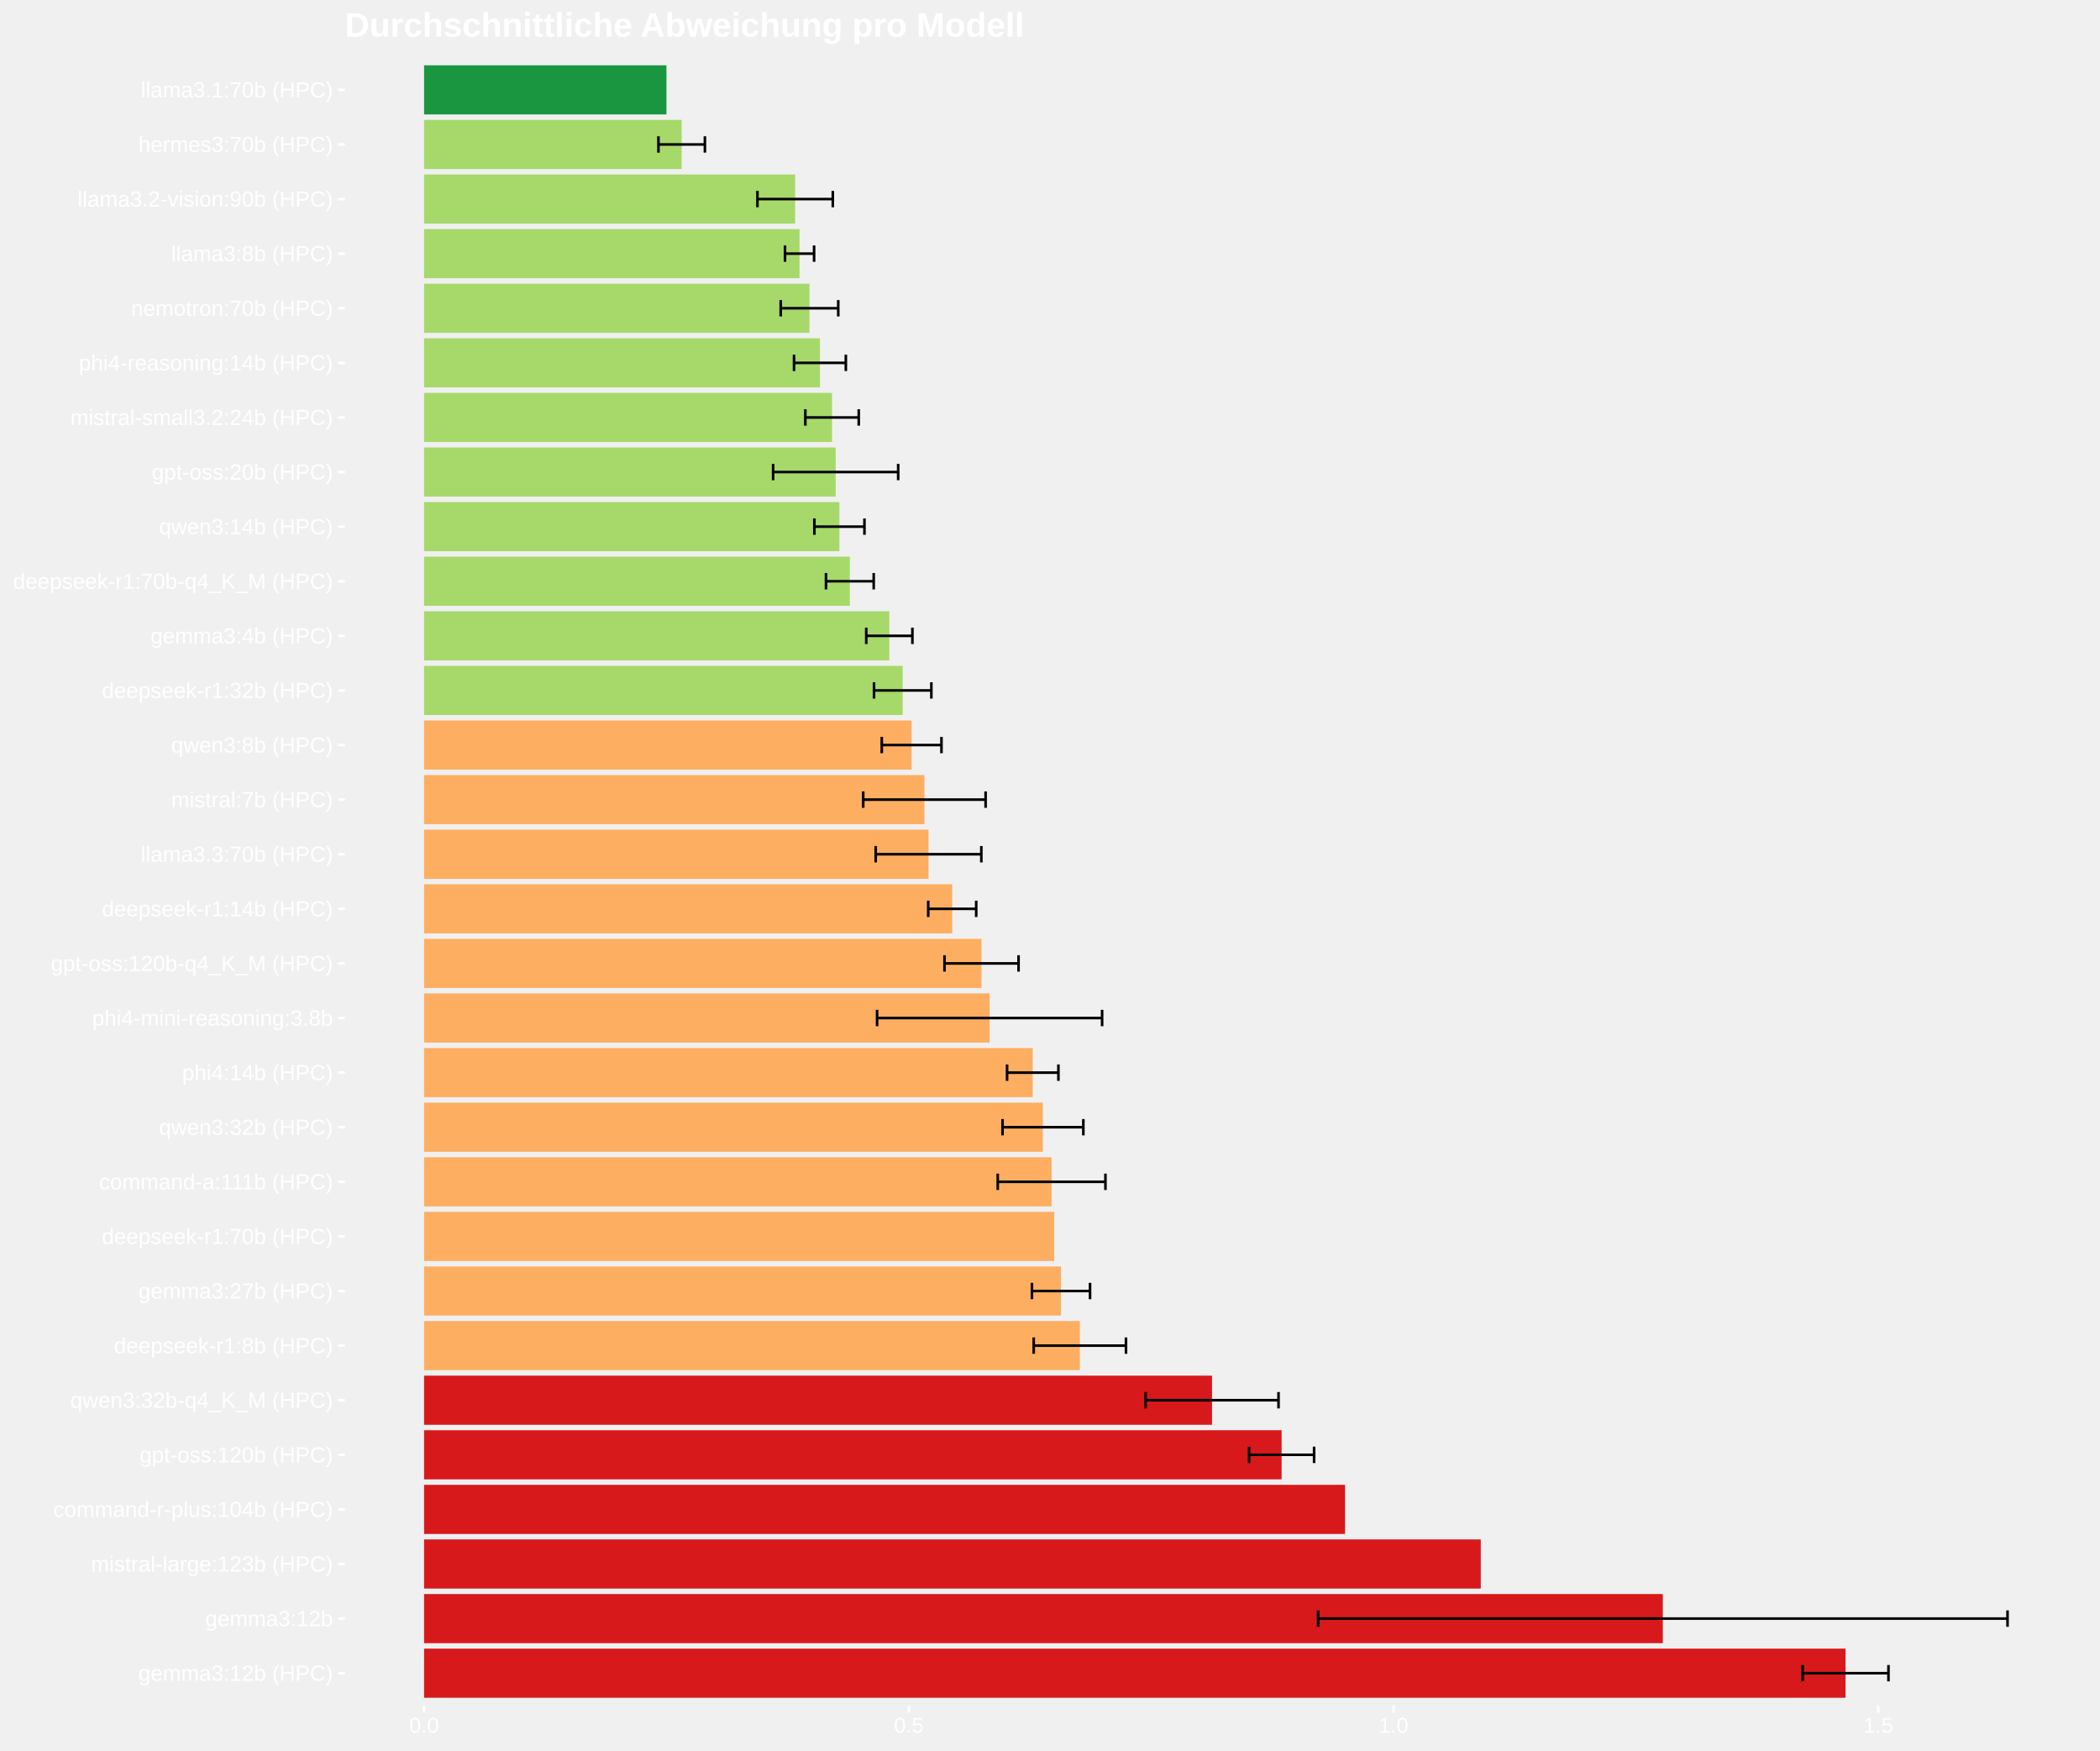
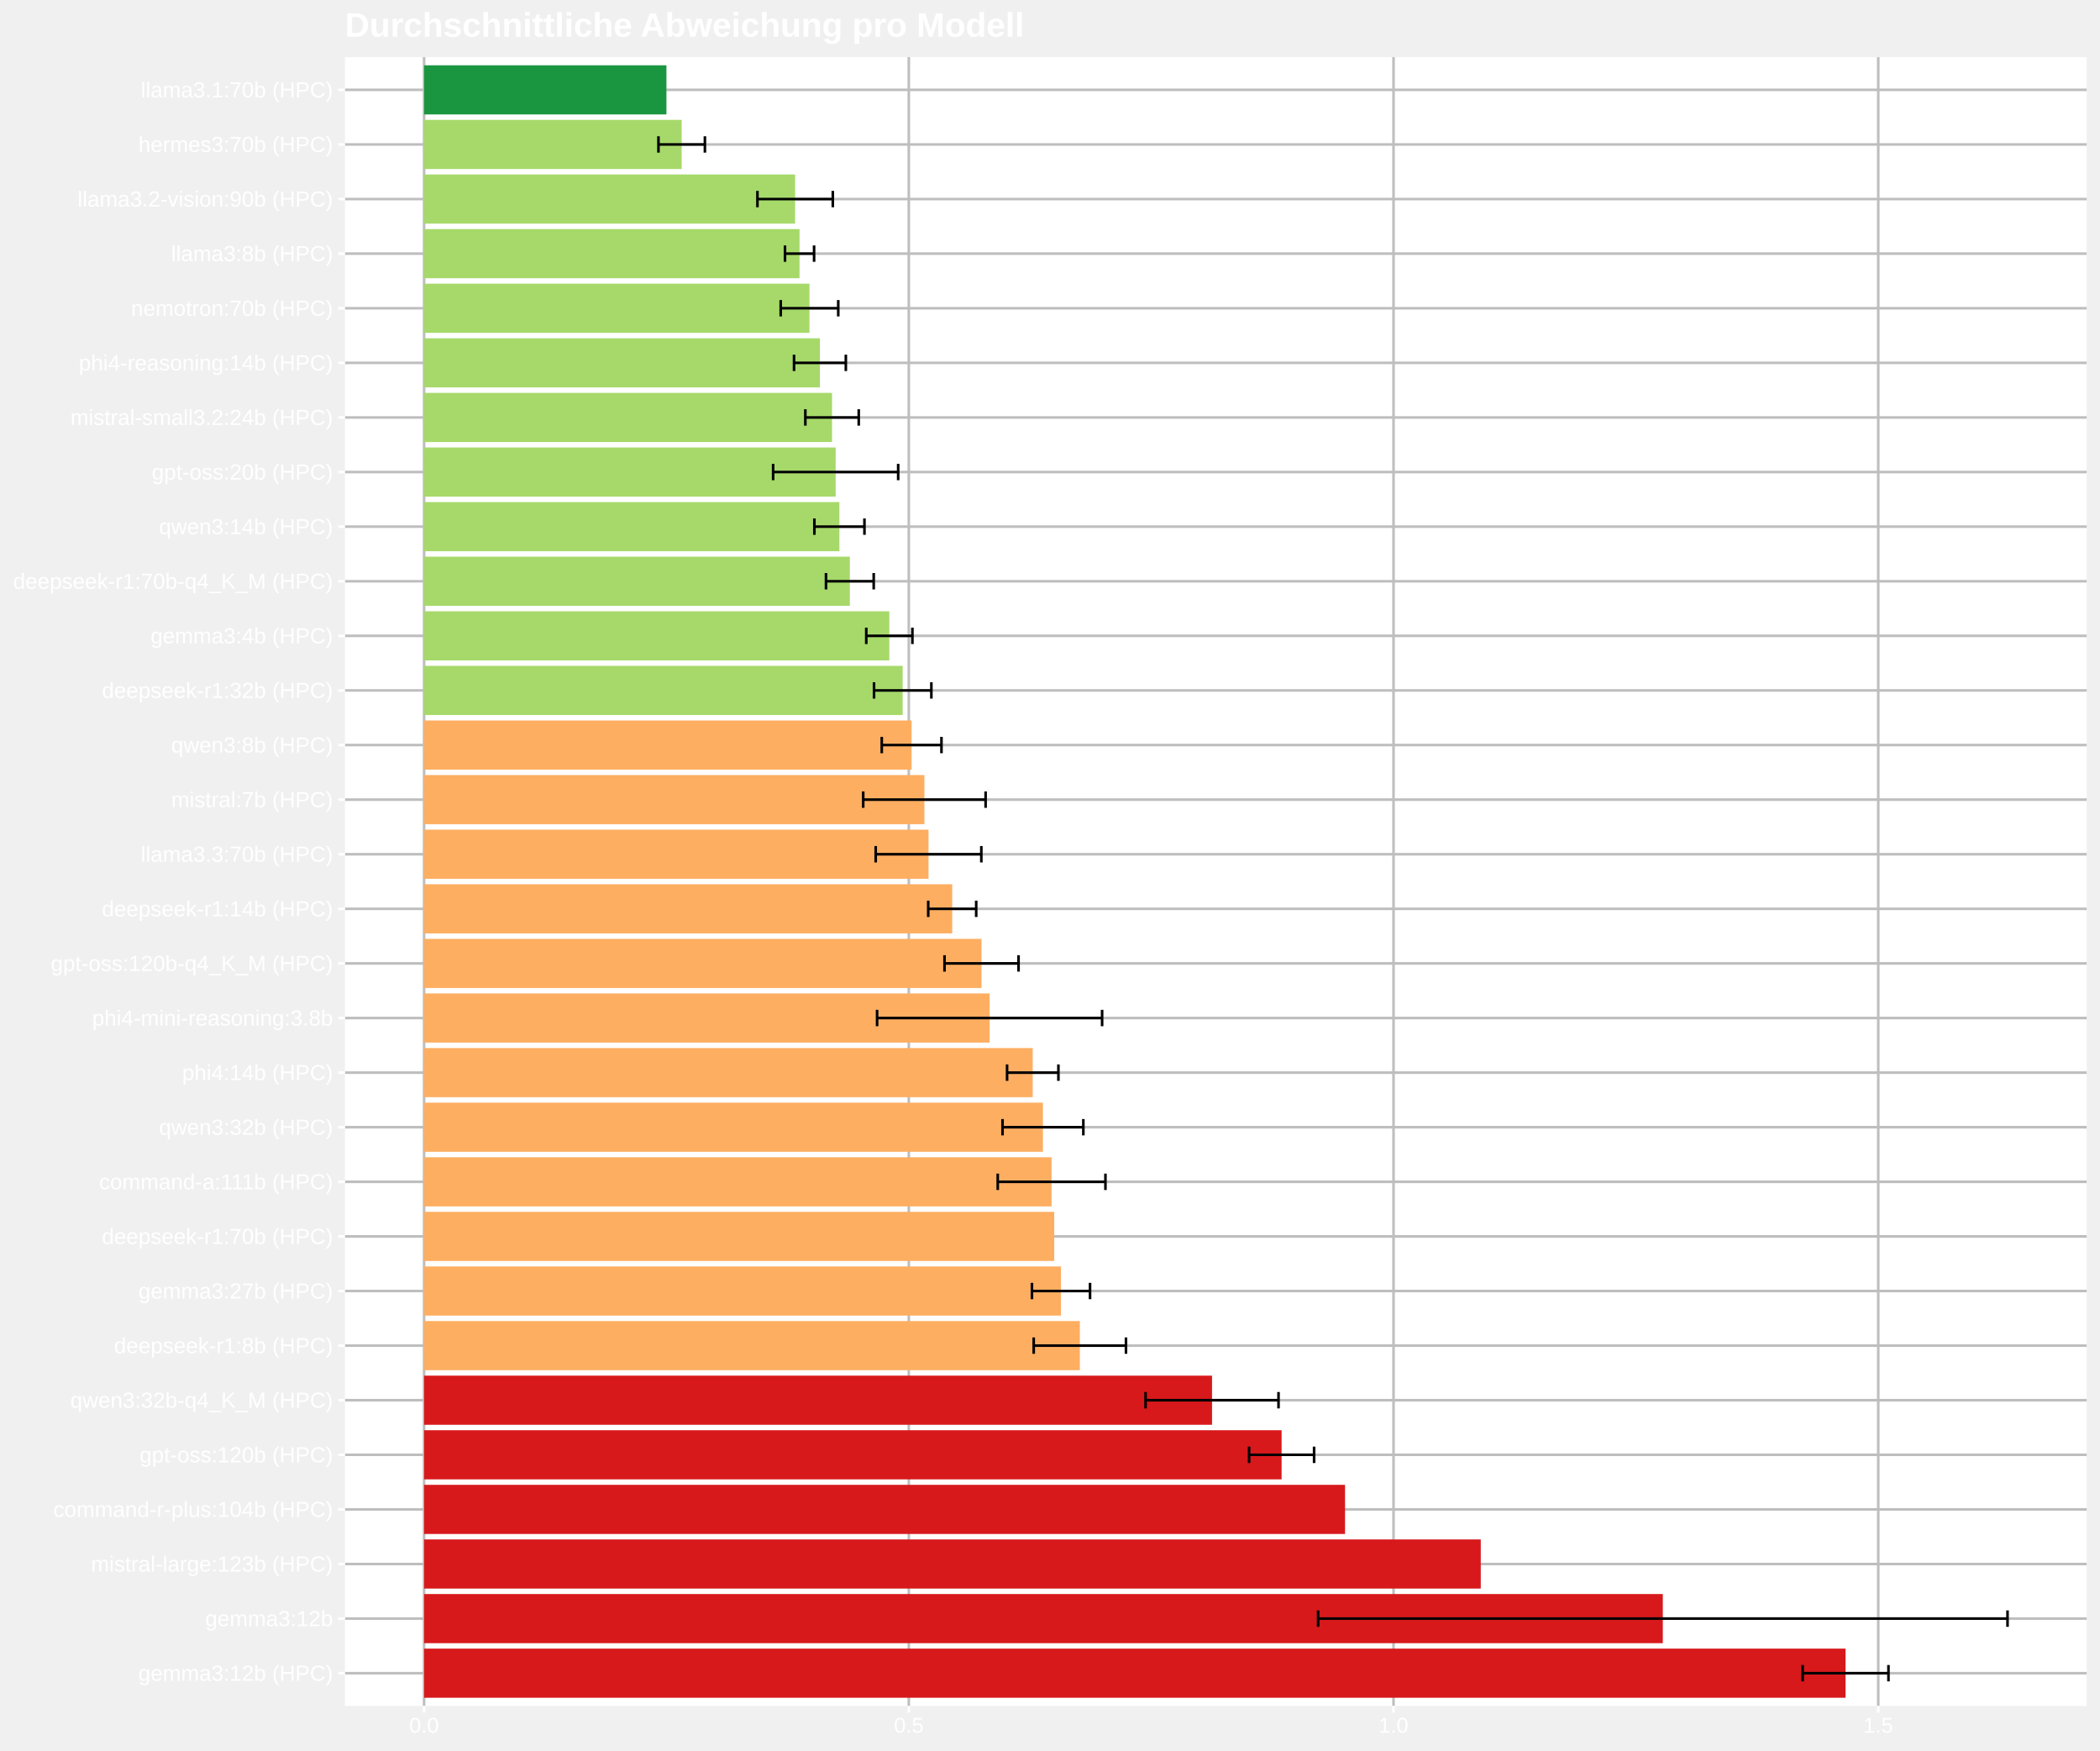
<svg xmlns="http://www.w3.org/2000/svg" width="864.00pt" height="720.00pt" viewBox="0 0 864.00 720.00">
  <g class="svglite">
    <defs>
      <style type="text/css">
    .svglite line, .svglite polyline, .svglite polygon, .svglite path, .svglite rect, .svglite circle {
      fill: none;
      stroke: #000000;
      stroke-linecap: round;
      stroke-linejoin: round;
      stroke-miterlimit: 10.00;
    }
    .svglite text {
      white-space: pre;
    }
    .svglite g.glyphgroup path {
      fill: inherit;
      stroke: none;
    }
  </style>
    </defs>
    <rect width="100%" height="100%" style="stroke: none; fill: none;" />
    <defs>
      <clipPath id="cpMC4wMHw4NjQuMDB8MC4wMHw3MjAuMDA=">
        <rect x="0.00" y="0.00" width="864.00" height="720.00" />
      </clipPath>
    </defs>
    <g clip-path="url(#cpMC4wMHw4NjQuMDB8MC4wMHw3MjAuMDA=)">
</g>
    <defs>
      <clipPath id="cpMTQxLjkxfDg1OC41MnwyMy40OXw3MDEuNzE=">
        <rect x="141.91" y="23.49" width="716.61" height="678.22" />
      </clipPath>
    </defs>
    <g clip-path="url(#cpMTQxLjkxfDg1OC41MnwyMy40OXw3MDEuNzE=)">
+       <rect x="141.91" y="23.49" width="716.61" height="678.22" style="stroke-width: 1.07; stroke: none; fill: #FFFFFF;" />
+       <polyline points="141.91,688.23 858.52,688.23 " style="stroke-width: 1.07; stroke: #BEBEBE; stroke-linecap: butt;" />
+       <polyline points="141.91,665.77 858.52,665.77 " style="stroke-width: 1.07; stroke: #BEBEBE; stroke-linecap: butt;" />
+       <polyline points="141.91,643.32 858.52,643.32 " style="stroke-width: 1.07; stroke: #BEBEBE; stroke-linecap: butt;" />
+       <polyline points="141.91,620.86 858.52,620.86 " style="stroke-width: 1.07; stroke: #BEBEBE; stroke-linecap: butt;" />
+       <polyline points="141.91,598.40 858.52,598.40 " style="stroke-width: 1.07; stroke: #BEBEBE; stroke-linecap: butt;" />
+       <polyline points="141.91,575.94 858.52,575.94 " style="stroke-width: 1.07; stroke: #BEBEBE; stroke-linecap: butt;" />
+       <polyline points="141.91,553.49 858.52,553.49 " style="stroke-width: 1.07; stroke: #BEBEBE; stroke-linecap: butt;" />
+       <polyline points="141.91,531.03 858.52,531.03 " style="stroke-width: 1.07; stroke: #BEBEBE; stroke-linecap: butt;" />
+       <polyline points="141.91,508.57 858.52,508.57 " style="stroke-width: 1.07; stroke: #BEBEBE; stroke-linecap: butt;" />
+       <polyline points="141.91,486.11 858.52,486.11 " style="stroke-width: 1.07; stroke: #BEBEBE; stroke-linecap: butt;" />
+       <polyline points="141.91,463.65 858.52,463.65 " style="stroke-width: 1.07; stroke: #BEBEBE; stroke-linecap: butt;" />
+       <polyline points="141.91,441.20 858.52,441.20 " style="stroke-width: 1.07; stroke: #BEBEBE; stroke-linecap: butt;" />
+       <polyline points="141.91,418.74 858.52,418.74 " style="stroke-width: 1.07; stroke: #BEBEBE; stroke-linecap: butt;" />
+       <polyline points="141.91,396.28 858.52,396.28 " style="stroke-width: 1.07; stroke: #BEBEBE; stroke-linecap: butt;" />
+       <polyline points="141.91,373.82 858.52,373.82 " style="stroke-width: 1.07; stroke: #BEBEBE; stroke-linecap: butt;" />
+       <polyline points="141.91,351.37 858.52,351.37 " style="stroke-width: 1.07; stroke: #BEBEBE; stroke-linecap: butt;" />
+       <polyline points="141.91,328.91 858.52,328.91 " style="stroke-width: 1.07; stroke: #BEBEBE; stroke-linecap: butt;" />
+       <polyline points="141.91,306.45 858.52,306.45 " style="stroke-width: 1.07; stroke: #BEBEBE; stroke-linecap: butt;" />
+       <polyline points="141.91,283.99 858.52,283.99 " style="stroke-width: 1.07; stroke: #BEBEBE; stroke-linecap: butt;" />
+       <polyline points="141.91,261.54 858.52,261.54 " style="stroke-width: 1.07; stroke: #BEBEBE; stroke-linecap: butt;" />
+       <polyline points="141.91,239.08 858.52,239.08 " style="stroke-width: 1.07; stroke: #BEBEBE; stroke-linecap: butt;" />
+       <polyline points="141.91,216.62 858.52,216.62 " style="stroke-width: 1.07; stroke: #BEBEBE; stroke-linecap: butt;" />
+       <polyline points="141.91,194.16 858.52,194.16 " style="stroke-width: 1.07; stroke: #BEBEBE; stroke-linecap: butt;" />
+       <polyline points="141.91,171.71 858.52,171.71 " style="stroke-width: 1.07; stroke: #BEBEBE; stroke-linecap: butt;" />
+       <polyline points="141.91,149.25 858.52,149.25 " style="stroke-width: 1.07; stroke: #BEBEBE; stroke-linecap: butt;" />
+       <polyline points="141.91,126.79 858.52,126.79 " style="stroke-width: 1.07; stroke: #BEBEBE; stroke-linecap: butt;" />
+       <polyline points="141.91,104.33 858.52,104.33 " style="stroke-width: 1.07; stroke: #BEBEBE; stroke-linecap: butt;" />
+       <polyline points="141.91,81.88 858.52,81.88 " style="stroke-width: 1.07; stroke: #BEBEBE; stroke-linecap: butt;" />
+       <polyline points="141.91,59.42 858.52,59.42 " style="stroke-width: 1.07; stroke: #BEBEBE; stroke-linecap: butt;" />
+       <polyline points="141.91,36.96 858.52,36.96 " style="stroke-width: 1.07; stroke: #BEBEBE; stroke-linecap: butt;" />
+       <polyline points="174.48,701.71 174.48,23.49 " style="stroke-width: 1.07; stroke: #BEBEBE; stroke-linecap: butt;" />
+       <polyline points="373.91,701.71 373.91,23.49 " style="stroke-width: 1.07; stroke: #BEBEBE; stroke-linecap: butt;" />
+       <polyline points="573.34,701.71 573.34,23.49 " style="stroke-width: 1.07; stroke: #BEBEBE; stroke-linecap: butt;" />
+       <polyline points="772.77,701.71 772.77,23.49 " style="stroke-width: 1.07; stroke: #BEBEBE; stroke-linecap: butt;" />
      <rect x="174.48" y="678.12" width="584.83" height="20.21" style="stroke-width: 1.07; stroke: none; stroke-linecap: butt; stroke-linejoin: miter; fill: #D7191C;" />
      <rect x="174.48" y="655.67" width="509.65" height="20.21" style="stroke-width: 1.07; stroke: none; stroke-linecap: butt; stroke-linejoin: miter; fill: #D7191C;" />
      <rect x="174.48" y="633.21" width="434.75" height="20.21" style="stroke-width: 1.07; stroke: none; stroke-linecap: butt; stroke-linejoin: miter; fill: #D7191C;" />
      <rect x="174.48" y="610.75" width="378.91" height="20.21" style="stroke-width: 1.07; stroke: none; stroke-linecap: butt; stroke-linejoin: miter; fill: #D7191C;" />
      <rect x="174.48" y="588.29" width="352.81" height="20.21" style="stroke-width: 1.07; stroke: none; stroke-linecap: butt; stroke-linejoin: miter; fill: #D7191C;" />
      <rect x="174.48" y="565.84" width="324.19" height="20.21" style="stroke-width: 1.07; stroke: none; stroke-linecap: butt; stroke-linejoin: miter; fill: #D7191C;" />
      <rect x="174.48" y="543.38" width="269.80" height="20.21" style="stroke-width: 1.07; stroke: none; stroke-linecap: butt; stroke-linejoin: miter; fill: #FDAE61;" />
      <rect x="174.48" y="520.92" width="262.04" height="20.21" style="stroke-width: 1.07; stroke: none; stroke-linecap: butt; stroke-linejoin: miter; fill: #FDAE61;" />
      <rect x="174.48" y="498.46" width="259.26" height="20.21" style="stroke-width: 1.07; stroke: none; stroke-linecap: butt; stroke-linejoin: miter; fill: #FDAE61;" />
      <rect x="174.48" y="476.01" width="258.17" height="20.21" style="stroke-width: 1.07; stroke: none; stroke-linecap: butt; stroke-linejoin: miter; fill: #FDAE61;" />
      <rect x="174.48" y="453.55" width="254.61" height="20.21" style="stroke-width: 1.07; stroke: none; stroke-linecap: butt; stroke-linejoin: miter; fill: #FDAE61;" />
      <rect x="174.48" y="431.09" width="250.42" height="20.21" style="stroke-width: 1.07; stroke: none; stroke-linecap: butt; stroke-linejoin: miter; fill: #FDAE61;" />
      <rect x="174.48" y="408.63" width="232.67" height="20.21" style="stroke-width: 1.07; stroke: none; stroke-linecap: butt; stroke-linejoin: miter; fill: #FDAE61;" />
      <rect x="174.48" y="386.18" width="229.34" height="20.21" style="stroke-width: 1.07; stroke: none; stroke-linecap: butt; stroke-linejoin: miter; fill: #FDAE61;" />
      <rect x="174.48" y="363.72" width="217.29" height="20.21" style="stroke-width: 1.07; stroke: none; stroke-linecap: butt; stroke-linejoin: miter; fill: #FDAE61;" />
      <rect x="174.48" y="341.26" width="207.54" height="20.21" style="stroke-width: 1.07; stroke: none; stroke-linecap: butt; stroke-linejoin: miter; fill: #FDAE61;" />
      <rect x="174.48" y="318.80" width="205.84" height="20.21" style="stroke-width: 1.07; stroke: none; stroke-linecap: butt; stroke-linejoin: miter; fill: #FDAE61;" />
      <rect x="174.48" y="296.35" width="200.58" height="20.21" style="stroke-width: 1.07; stroke: none; stroke-linecap: butt; stroke-linejoin: miter; fill: #FDAE61;" />
      <rect x="174.48" y="273.89" width="196.91" height="20.21" style="stroke-width: 1.07; stroke: none; stroke-linecap: butt; stroke-linejoin: miter; fill: #A6D96A;" />
      <rect x="174.48" y="251.43" width="191.41" height="20.21" style="stroke-width: 1.07; stroke: none; stroke-linecap: butt; stroke-linejoin: miter; fill: #A6D96A;" />
      <rect x="174.48" y="228.97" width="175.17" height="20.21" style="stroke-width: 1.07; stroke: none; stroke-linecap: butt; stroke-linejoin: miter; fill: #A6D96A;" />
      <rect x="174.48" y="206.52" width="170.87" height="20.21" style="stroke-width: 1.07; stroke: none; stroke-linecap: butt; stroke-linejoin: miter; fill: #A6D96A;" />
      <rect x="174.48" y="184.06" width="169.33" height="20.21" style="stroke-width: 1.07; stroke: none; stroke-linecap: butt; stroke-linejoin: miter; fill: #A6D96A;" />
      <rect x="174.48" y="161.60" width="167.84" height="20.21" style="stroke-width: 1.07; stroke: none; stroke-linecap: butt; stroke-linejoin: miter; fill: #A6D96A;" />
      <rect x="174.48" y="139.14" width="162.86" height="20.21" style="stroke-width: 1.07; stroke: none; stroke-linecap: butt; stroke-linejoin: miter; fill: #A6D96A;" />
      <rect x="174.48" y="116.69" width="158.56" height="20.21" style="stroke-width: 1.07; stroke: none; stroke-linecap: butt; stroke-linejoin: miter; fill: #A6D96A;" />
      <rect x="174.48" y="94.23" width="154.47" height="20.21" style="stroke-width: 1.07; stroke: none; stroke-linecap: butt; stroke-linejoin: miter; fill: #A6D96A;" />
      <rect x="174.48" y="71.77" width="152.65" height="20.21" style="stroke-width: 1.07; stroke: none; stroke-linecap: butt; stroke-linejoin: miter; fill: #A6D96A;" />
      <rect x="174.48" y="49.31" width="105.98" height="20.21" style="stroke-width: 1.07; stroke: none; stroke-linecap: butt; stroke-linejoin: miter; fill: #A6D96A;" />
      <rect x="174.48" y="26.86" width="99.71" height="20.21" style="stroke-width: 1.07; stroke: none; stroke-linecap: butt; stroke-linejoin: miter; fill: #1A9641;" />
      <polyline points="776.97,691.60 776.97,684.86 " style="stroke-width: 1.07; stroke-linecap: butt;" />
      <polyline points="776.97,688.23 741.66,688.23 " style="stroke-width: 1.07; stroke-linecap: butt;" />
      <polyline points="741.66,691.60 741.66,684.86 " style="stroke-width: 1.07; stroke-linecap: butt;" />
      <polyline points="825.95,669.14 825.95,662.40 " style="stroke-width: 1.07; stroke-linecap: butt;" />
      <polyline points="825.95,665.77 542.32,665.77 " style="stroke-width: 1.07; stroke-linecap: butt;" />
      <polyline points="542.32,669.14 542.32,662.40 " style="stroke-width: 1.07; stroke-linecap: butt;" />
      <polyline points="540.66,601.77 540.66,595.03 " style="stroke-width: 1.07; stroke-linecap: butt;" />
      <polyline points="540.66,598.40 513.92,598.40 " style="stroke-width: 1.07; stroke-linecap: butt;" />
      <polyline points="513.92,601.77 513.92,595.03 " style="stroke-width: 1.07; stroke-linecap: butt;" />
      <polyline points="526.02,579.31 526.02,572.57 " style="stroke-width: 1.07; stroke-linecap: butt;" />
      <polyline points="526.02,575.94 471.32,575.94 " style="stroke-width: 1.07; stroke-linecap: butt;" />
      <polyline points="471.32,579.31 471.32,572.57 " style="stroke-width: 1.07; stroke-linecap: butt;" />
      <polyline points="463.26,556.85 463.26,550.12 " style="stroke-width: 1.07; stroke-linecap: butt;" />
      <polyline points="463.26,553.49 425.30,553.49 " style="stroke-width: 1.07; stroke-linecap: butt;" />
      <polyline points="425.30,556.85 425.30,550.12 " style="stroke-width: 1.07; stroke-linecap: butt;" />
      <polyline points="448.47,534.40 448.47,527.66 " style="stroke-width: 1.07; stroke-linecap: butt;" />
      <polyline points="448.47,531.03 424.57,531.03 " style="stroke-width: 1.07; stroke-linecap: butt;" />
      <polyline points="424.57,534.40 424.57,527.66 " style="stroke-width: 1.07; stroke-linecap: butt;" />
      <polyline points="454.81,489.48 454.81,482.74 " style="stroke-width: 1.07; stroke-linecap: butt;" />
      <polyline points="454.81,486.11 410.50,486.11 " style="stroke-width: 1.07; stroke-linecap: butt;" />
      <polyline points="410.50,489.48 410.50,482.74 " style="stroke-width: 1.07; stroke-linecap: butt;" />
      <polyline points="445.72,467.02 445.72,460.29 " style="stroke-width: 1.07; stroke-linecap: butt;" />
      <polyline points="445.72,463.65 412.47,463.65 " style="stroke-width: 1.07; stroke-linecap: butt;" />
      <polyline points="412.47,467.02 412.47,460.29 " style="stroke-width: 1.07; stroke-linecap: butt;" />
      <polyline points="435.46,444.57 435.46,437.83 " style="stroke-width: 1.07; stroke-linecap: butt;" />
      <polyline points="435.46,441.20 414.34,441.20 " style="stroke-width: 1.07; stroke-linecap: butt;" />
      <polyline points="414.34,444.57 414.34,437.83 " style="stroke-width: 1.07; stroke-linecap: butt;" />
      <polyline points="453.44,422.11 453.44,415.37 " style="stroke-width: 1.07; stroke-linecap: butt;" />
      <polyline points="453.44,418.74 360.86,418.74 " style="stroke-width: 1.07; stroke-linecap: butt;" />
      <polyline points="360.86,422.11 360.86,415.37 " style="stroke-width: 1.07; stroke-linecap: butt;" />
      <polyline points="419.06,399.65 419.06,392.91 " style="stroke-width: 1.07; stroke-linecap: butt;" />
      <polyline points="419.06,396.28 388.60,396.28 " style="stroke-width: 1.07; stroke-linecap: butt;" />
      <polyline points="388.60,399.65 388.60,392.91 " style="stroke-width: 1.07; stroke-linecap: butt;" />
      <polyline points="401.64,377.19 401.64,370.46 " style="stroke-width: 1.07; stroke-linecap: butt;" />
      <polyline points="401.64,373.82 381.90,373.82 " style="stroke-width: 1.07; stroke-linecap: butt;" />
      <polyline points="381.90,377.19 381.90,370.46 " style="stroke-width: 1.07; stroke-linecap: butt;" />
      <polyline points="403.75,354.74 403.75,348.00 " style="stroke-width: 1.07; stroke-linecap: butt;" />
      <polyline points="403.75,351.37 360.29,351.37 " style="stroke-width: 1.07; stroke-linecap: butt;" />
      <polyline points="360.29,354.74 360.29,348.00 " style="stroke-width: 1.07; stroke-linecap: butt;" />
      <polyline points="405.51,332.28 405.51,325.54 " style="stroke-width: 1.07; stroke-linecap: butt;" />
      <polyline points="405.51,328.91 355.15,328.91 " style="stroke-width: 1.07; stroke-linecap: butt;" />
      <polyline points="355.15,332.28 355.15,325.54 " style="stroke-width: 1.07; stroke-linecap: butt;" />
      <polyline points="387.35,309.82 387.35,303.08 " style="stroke-width: 1.07; stroke-linecap: butt;" />
      <polyline points="387.35,306.45 362.78,306.45 " style="stroke-width: 1.07; stroke-linecap: butt;" />
      <polyline points="362.78,309.82 362.78,303.08 " style="stroke-width: 1.07; stroke-linecap: butt;" />
      <polyline points="383.19,287.36 383.19,280.63 " style="stroke-width: 1.07; stroke-linecap: butt;" />
      <polyline points="383.19,283.99 359.60,283.99 " style="stroke-width: 1.07; stroke-linecap: butt;" />
      <polyline points="359.60,287.36 359.60,280.63 " style="stroke-width: 1.07; stroke-linecap: butt;" />
      <polyline points="375.39,264.91 375.39,258.17 " style="stroke-width: 1.07; stroke-linecap: butt;" />
      <polyline points="375.39,261.54 356.41,261.54 " style="stroke-width: 1.07; stroke-linecap: butt;" />
      <polyline points="356.41,264.91 356.41,258.17 " style="stroke-width: 1.07; stroke-linecap: butt;" />
      <polyline points="359.47,242.45 359.47,235.71 " style="stroke-width: 1.07; stroke-linecap: butt;" />
      <polyline points="359.47,239.08 339.84,239.08 " style="stroke-width: 1.07; stroke-linecap: butt;" />
      <polyline points="339.84,242.45 339.84,235.71 " style="stroke-width: 1.07; stroke-linecap: butt;" />
      <polyline points="355.66,219.99 355.66,213.25 " style="stroke-width: 1.07; stroke-linecap: butt;" />
      <polyline points="355.66,216.62 335.06,216.62 " style="stroke-width: 1.07; stroke-linecap: butt;" />
      <polyline points="335.06,219.99 335.06,213.25 " style="stroke-width: 1.07; stroke-linecap: butt;" />
      <polyline points="369.54,197.53 369.54,190.80 " style="stroke-width: 1.07; stroke-linecap: butt;" />
      <polyline points="369.54,194.16 318.09,194.16 " style="stroke-width: 1.07; stroke-linecap: butt;" />
      <polyline points="318.09,197.53 318.09,190.80 " style="stroke-width: 1.07; stroke-linecap: butt;" />
      <polyline points="353.31,175.08 353.31,168.34 " style="stroke-width: 1.07; stroke-linecap: butt;" />
      <polyline points="353.31,171.71 331.34,171.71 " style="stroke-width: 1.07; stroke-linecap: butt;" />
      <polyline points="331.34,175.08 331.34,168.34 " style="stroke-width: 1.07; stroke-linecap: butt;" />
      <polyline points="348.00,152.62 348.00,145.88 " style="stroke-width: 1.07; stroke-linecap: butt;" />
      <polyline points="348.00,149.25 326.69,149.25 " style="stroke-width: 1.07; stroke-linecap: butt;" />
      <polyline points="326.69,152.62 326.69,145.88 " style="stroke-width: 1.07; stroke-linecap: butt;" />
      <polyline points="344.88,130.16 344.88,123.42 " style="stroke-width: 1.07; stroke-linecap: butt;" />
      <polyline points="344.88,126.79 321.21,126.79 " style="stroke-width: 1.07; stroke-linecap: butt;" />
      <polyline points="321.21,130.16 321.21,123.42 " style="stroke-width: 1.07; stroke-linecap: butt;" />
      <polyline points="334.94,107.70 334.94,100.97 " style="stroke-width: 1.07; stroke-linecap: butt;" />
      <polyline points="334.94,104.33 322.97,104.33 " style="stroke-width: 1.07; stroke-linecap: butt;" />
      <polyline points="322.97,107.70 322.97,100.97 " style="stroke-width: 1.07; stroke-linecap: butt;" />
      <polyline points="342.64,85.25 342.64,78.51 " style="stroke-width: 1.07; stroke-linecap: butt;" />
      <polyline points="342.64,81.88 311.63,81.88 " style="stroke-width: 1.07; stroke-linecap: butt;" />
      <polyline points="311.63,85.25 311.63,78.51 " style="stroke-width: 1.07; stroke-linecap: butt;" />
      <polyline points="290.02,62.79 290.02,56.05 " style="stroke-width: 1.07; stroke-linecap: butt;" />
      <polyline points="290.02,59.42 270.91,59.42 " style="stroke-width: 1.07; stroke-linecap: butt;" />
      <polyline points="270.91,62.79 270.91,56.05 " style="stroke-width: 1.07; stroke-linecap: butt;" />
    </g>
    <g clip-path="url(#cpMC4wMHw4NjQuMDB8MC4wMHw3MjAuMDA=)">
      <text x="136.98" y="691.33" text-anchor="end" style="font-size: 9.00px;fill: #FFFFFF; font-family: &quot;Liberation Sans&quot;;" textLength="80.00px" lengthAdjust="spacingAndGlyphs">gemma3:12b (HPC)</text>
      <text x="136.98" y="668.87" text-anchor="end" style="font-size: 9.00px;fill: #FFFFFF; font-family: &quot;Liberation Sans&quot;;" textLength="52.50px" lengthAdjust="spacingAndGlyphs">gemma3:12b</text>
      <text x="136.98" y="646.41" text-anchor="end" style="font-size: 9.00px;fill: #FFFFFF; font-family: &quot;Liberation Sans&quot;;" textLength="99.50px" lengthAdjust="spacingAndGlyphs">mistral-large:123b (HPC)</text>
      <text x="136.98" y="623.95" text-anchor="end" style="font-size: 9.00px;fill: #FFFFFF; font-family: &quot;Liberation Sans&quot;;" textLength="115.00px" lengthAdjust="spacingAndGlyphs">command-r-plus:104b (HPC)</text>
      <text x="136.98" y="601.50" text-anchor="end" style="font-size: 9.00px;fill: #FFFFFF; font-family: &quot;Liberation Sans&quot;;" textLength="79.50px" lengthAdjust="spacingAndGlyphs">gpt-oss:120b (HPC)</text>
      <text x="136.98" y="579.04" text-anchor="end" style="font-size: 9.00px;fill: #FFFFFF; font-family: &quot;Liberation Sans&quot;;" textLength="108.00px" lengthAdjust="spacingAndGlyphs">qwen3:32b-q4_K_M (HPC)</text>
      <text x="136.98" y="556.58" text-anchor="end" style="font-size: 9.00px;fill: #FFFFFF; font-family: &quot;Liberation Sans&quot;;" textLength="90.00px" lengthAdjust="spacingAndGlyphs">deepseek-r1:8b (HPC)</text>
      <text x="136.98" y="534.12" text-anchor="end" style="font-size: 9.00px;fill: #FFFFFF; font-family: &quot;Liberation Sans&quot;;" textLength="80.00px" lengthAdjust="spacingAndGlyphs">gemma3:27b (HPC)</text>
      <text x="136.98" y="511.67" text-anchor="end" style="font-size: 9.00px;fill: #FFFFFF; font-family: &quot;Liberation Sans&quot;;" textLength="95.00px" lengthAdjust="spacingAndGlyphs">deepseek-r1:70b (HPC)</text>
      <text x="136.98" y="489.21" text-anchor="end" style="font-size: 9.00px;fill: #FFFFFF; font-family: &quot;Liberation Sans&quot;;" textLength="96.16px" lengthAdjust="spacingAndGlyphs">command-a:111b (HPC)</text>
      <text x="136.98" y="466.75" text-anchor="end" style="font-size: 9.00px;fill: #FFFFFF; font-family: &quot;Liberation Sans&quot;;" textLength="71.50px" lengthAdjust="spacingAndGlyphs">qwen3:32b (HPC)</text>
      <text x="136.98" y="444.29" text-anchor="end" style="font-size: 9.00px;fill: #FFFFFF; font-family: &quot;Liberation Sans&quot;;" textLength="62.00px" lengthAdjust="spacingAndGlyphs">phi4:14b (HPC)</text>
      <text x="136.98" y="421.84" text-anchor="end" style="font-size: 9.00px;fill: #FFFFFF; font-family: &quot;Liberation Sans&quot;;" textLength="99.00px" lengthAdjust="spacingAndGlyphs">phi4-mini-reasoning:3.8b</text>
      <text x="136.98" y="399.38" text-anchor="end" style="font-size: 9.00px;fill: #FFFFFF; font-family: &quot;Liberation Sans&quot;;" textLength="116.00px" lengthAdjust="spacingAndGlyphs">gpt-oss:120b-q4_K_M (HPC)</text>
      <text x="136.98" y="376.92" text-anchor="end" style="font-size: 9.00px;fill: #FFFFFF; font-family: &quot;Liberation Sans&quot;;" textLength="95.00px" lengthAdjust="spacingAndGlyphs">deepseek-r1:14b (HPC)</text>
      <text x="136.98" y="354.46" text-anchor="end" style="font-size: 9.00px;fill: #FFFFFF; font-family: &quot;Liberation Sans&quot;;" textLength="79.00px" lengthAdjust="spacingAndGlyphs">llama3.3:70b (HPC)</text>
      <text x="136.98" y="332.01" text-anchor="end" style="font-size: 9.00px;fill: #FFFFFF; font-family: &quot;Liberation Sans&quot;;" textLength="66.50px" lengthAdjust="spacingAndGlyphs">mistral:7b (HPC)</text>
      <text x="136.98" y="309.55" text-anchor="end" style="font-size: 9.00px;fill: #FFFFFF; font-family: &quot;Liberation Sans&quot;;" textLength="66.50px" lengthAdjust="spacingAndGlyphs">qwen3:8b (HPC)</text>
      <text x="136.98" y="287.09" text-anchor="end" style="font-size: 9.00px;fill: #FFFFFF; font-family: &quot;Liberation Sans&quot;;" textLength="95.00px" lengthAdjust="spacingAndGlyphs">deepseek-r1:32b (HPC)</text>
      <text x="136.98" y="264.63" text-anchor="end" style="font-size: 9.00px;fill: #FFFFFF; font-family: &quot;Liberation Sans&quot;;" textLength="75.00px" lengthAdjust="spacingAndGlyphs">gemma3:4b (HPC)</text>
      <text x="136.98" y="242.18" text-anchor="end" style="font-size: 9.00px;fill: #FFFFFF; font-family: &quot;Liberation Sans&quot;;" textLength="131.50px" lengthAdjust="spacingAndGlyphs">deepseek-r1:70b-q4_K_M (HPC)</text>
      <text x="136.98" y="219.72" text-anchor="end" style="font-size: 9.00px;fill: #FFFFFF; font-family: &quot;Liberation Sans&quot;;" textLength="71.50px" lengthAdjust="spacingAndGlyphs">qwen3:14b (HPC)</text>
      <text x="136.98" y="197.26" text-anchor="end" style="font-size: 9.00px;fill: #FFFFFF; font-family: &quot;Liberation Sans&quot;;" textLength="74.50px" lengthAdjust="spacingAndGlyphs">gpt-oss:20b (HPC)</text>
      <text x="136.98" y="174.80" text-anchor="end" style="font-size: 9.00px;fill: #FFFFFF; font-family: &quot;Liberation Sans&quot;;" textLength="108.00px" lengthAdjust="spacingAndGlyphs">mistral-small3.2:24b (HPC)</text>
      <text x="136.98" y="152.35" text-anchor="end" style="font-size: 9.00px;fill: #FFFFFF; font-family: &quot;Liberation Sans&quot;;" textLength="104.50px" lengthAdjust="spacingAndGlyphs">phi4-reasoning:14b (HPC)</text>
      <text x="136.98" y="129.89" text-anchor="end" style="font-size: 9.00px;fill: #FFFFFF; font-family: &quot;Liberation Sans&quot;;" textLength="83.00px" lengthAdjust="spacingAndGlyphs">nemotron:70b (HPC)</text>
      <text x="136.98" y="107.43" text-anchor="end" style="font-size: 9.00px;fill: #FFFFFF; font-family: &quot;Liberation Sans&quot;;" textLength="66.50px" lengthAdjust="spacingAndGlyphs">llama3:8b (HPC)</text>
      <text x="136.98" y="84.97" text-anchor="end" style="font-size: 9.00px;fill: #FFFFFF; font-family: &quot;Liberation Sans&quot;;" textLength="105.00px" lengthAdjust="spacingAndGlyphs">llama3.2-vision:90b (HPC)</text>
      <text x="136.98" y="62.51" text-anchor="end" style="font-size: 9.00px;fill: #FFFFFF; font-family: &quot;Liberation Sans&quot;;" textLength="80.00px" lengthAdjust="spacingAndGlyphs">hermes3:70b (HPC)</text>
      <text x="136.98" y="40.06" text-anchor="end" style="font-size: 9.00px;fill: #FFFFFF; font-family: &quot;Liberation Sans&quot;;" textLength="79.00px" lengthAdjust="spacingAndGlyphs">llama3.1:70b (HPC)</text>
      <polyline points="139.17,688.23 141.91,688.23 " style="stroke-width: 1.07; stroke: #FFFFFF; stroke-linecap: butt;" />
      <polyline points="139.17,665.77 141.91,665.77 " style="stroke-width: 1.07; stroke: #FFFFFF; stroke-linecap: butt;" />
      <polyline points="139.17,643.32 141.91,643.32 " style="stroke-width: 1.07; stroke: #FFFFFF; stroke-linecap: butt;" />
      <polyline points="139.17,620.86 141.91,620.86 " style="stroke-width: 1.07; stroke: #FFFFFF; stroke-linecap: butt;" />
      <polyline points="139.17,598.40 141.91,598.40 " style="stroke-width: 1.07; stroke: #FFFFFF; stroke-linecap: butt;" />
      <polyline points="139.17,575.94 141.91,575.94 " style="stroke-width: 1.07; stroke: #FFFFFF; stroke-linecap: butt;" />
      <polyline points="139.17,553.49 141.91,553.49 " style="stroke-width: 1.07; stroke: #FFFFFF; stroke-linecap: butt;" />
      <polyline points="139.17,531.03 141.91,531.03 " style="stroke-width: 1.07; stroke: #FFFFFF; stroke-linecap: butt;" />
      <polyline points="139.17,508.57 141.91,508.57 " style="stroke-width: 1.07; stroke: #FFFFFF; stroke-linecap: butt;" />
      <polyline points="139.17,486.11 141.91,486.11 " style="stroke-width: 1.07; stroke: #FFFFFF; stroke-linecap: butt;" />
      <polyline points="139.17,463.65 141.91,463.65 " style="stroke-width: 1.07; stroke: #FFFFFF; stroke-linecap: butt;" />
      <polyline points="139.17,441.20 141.91,441.20 " style="stroke-width: 1.07; stroke: #FFFFFF; stroke-linecap: butt;" />
      <polyline points="139.17,418.74 141.91,418.74 " style="stroke-width: 1.07; stroke: #FFFFFF; stroke-linecap: butt;" />
      <polyline points="139.17,396.28 141.91,396.28 " style="stroke-width: 1.07; stroke: #FFFFFF; stroke-linecap: butt;" />
      <polyline points="139.17,373.82 141.91,373.82 " style="stroke-width: 1.07; stroke: #FFFFFF; stroke-linecap: butt;" />
      <polyline points="139.17,351.37 141.91,351.37 " style="stroke-width: 1.07; stroke: #FFFFFF; stroke-linecap: butt;" />
      <polyline points="139.17,328.91 141.91,328.91 " style="stroke-width: 1.07; stroke: #FFFFFF; stroke-linecap: butt;" />
      <polyline points="139.17,306.45 141.91,306.45 " style="stroke-width: 1.07; stroke: #FFFFFF; stroke-linecap: butt;" />
      <polyline points="139.17,283.99 141.91,283.99 " style="stroke-width: 1.07; stroke: #FFFFFF; stroke-linecap: butt;" />
      <polyline points="139.17,261.54 141.91,261.54 " style="stroke-width: 1.07; stroke: #FFFFFF; stroke-linecap: butt;" />
      <polyline points="139.17,239.08 141.91,239.08 " style="stroke-width: 1.07; stroke: #FFFFFF; stroke-linecap: butt;" />
      <polyline points="139.17,216.62 141.91,216.62 " style="stroke-width: 1.07; stroke: #FFFFFF; stroke-linecap: butt;" />
      <polyline points="139.17,194.16 141.91,194.16 " style="stroke-width: 1.07; stroke: #FFFFFF; stroke-linecap: butt;" />
      <polyline points="139.17,171.71 141.91,171.71 " style="stroke-width: 1.07; stroke: #FFFFFF; stroke-linecap: butt;" />
      <polyline points="139.17,149.25 141.91,149.25 " style="stroke-width: 1.07; stroke: #FFFFFF; stroke-linecap: butt;" />
      <polyline points="139.17,126.79 141.91,126.79 " style="stroke-width: 1.07; stroke: #FFFFFF; stroke-linecap: butt;" />
      <polyline points="139.17,104.33 141.91,104.33 " style="stroke-width: 1.07; stroke: #FFFFFF; stroke-linecap: butt;" />
      <polyline points="139.17,81.88 141.91,81.88 " style="stroke-width: 1.07; stroke: #FFFFFF; stroke-linecap: butt;" />
      <polyline points="139.17,59.42 141.91,59.42 " style="stroke-width: 1.07; stroke: #FFFFFF; stroke-linecap: butt;" />
      <polyline points="139.17,36.96 141.91,36.96 " style="stroke-width: 1.07; stroke: #FFFFFF; stroke-linecap: butt;" />
      <polyline points="174.48,704.44 174.48,701.71 " style="stroke-width: 1.07; stroke: #FFFFFF; stroke-linecap: butt;" />
      <polyline points="373.91,704.44 373.91,701.71 " style="stroke-width: 1.07; stroke: #FFFFFF; stroke-linecap: butt;" />
      <polyline points="573.34,704.44 573.34,701.71 " style="stroke-width: 1.07; stroke: #FFFFFF; stroke-linecap: butt;" />
      <polyline points="772.77,704.44 772.77,701.71 " style="stroke-width: 1.07; stroke: #FFFFFF; stroke-linecap: butt;" />
      <text x="174.48" y="712.69" text-anchor="middle" style="font-size: 8.80px;fill: #FFFFFF; font-family: &quot;Liberation Sans&quot;;" textLength="12.22px" lengthAdjust="spacingAndGlyphs">0.0</text>
      <text x="373.91" y="712.69" text-anchor="middle" style="font-size: 8.80px;fill: #FFFFFF; font-family: &quot;Liberation Sans&quot;;" textLength="12.22px" lengthAdjust="spacingAndGlyphs">0.5</text>
      <text x="573.34" y="712.69" text-anchor="middle" style="font-size: 8.80px;fill: #FFFFFF; font-family: &quot;Liberation Sans&quot;;" textLength="12.22px" lengthAdjust="spacingAndGlyphs">1.0</text>
      <text x="772.77" y="712.69" text-anchor="middle" style="font-size: 8.80px;fill: #FFFFFF; font-family: &quot;Liberation Sans&quot;;" textLength="12.22px" lengthAdjust="spacingAndGlyphs">1.5</text>
      <text x="141.91" y="15.11" style="font-size: 14.00px; font-weight: bold;fill: #FFFFFF; font-family: &quot;Liberation Sans&quot;;" textLength="279.39px" lengthAdjust="spacingAndGlyphs">Durchschnittliche Abweichung pro Modell</text>
    </g>
  </g>
</svg>
